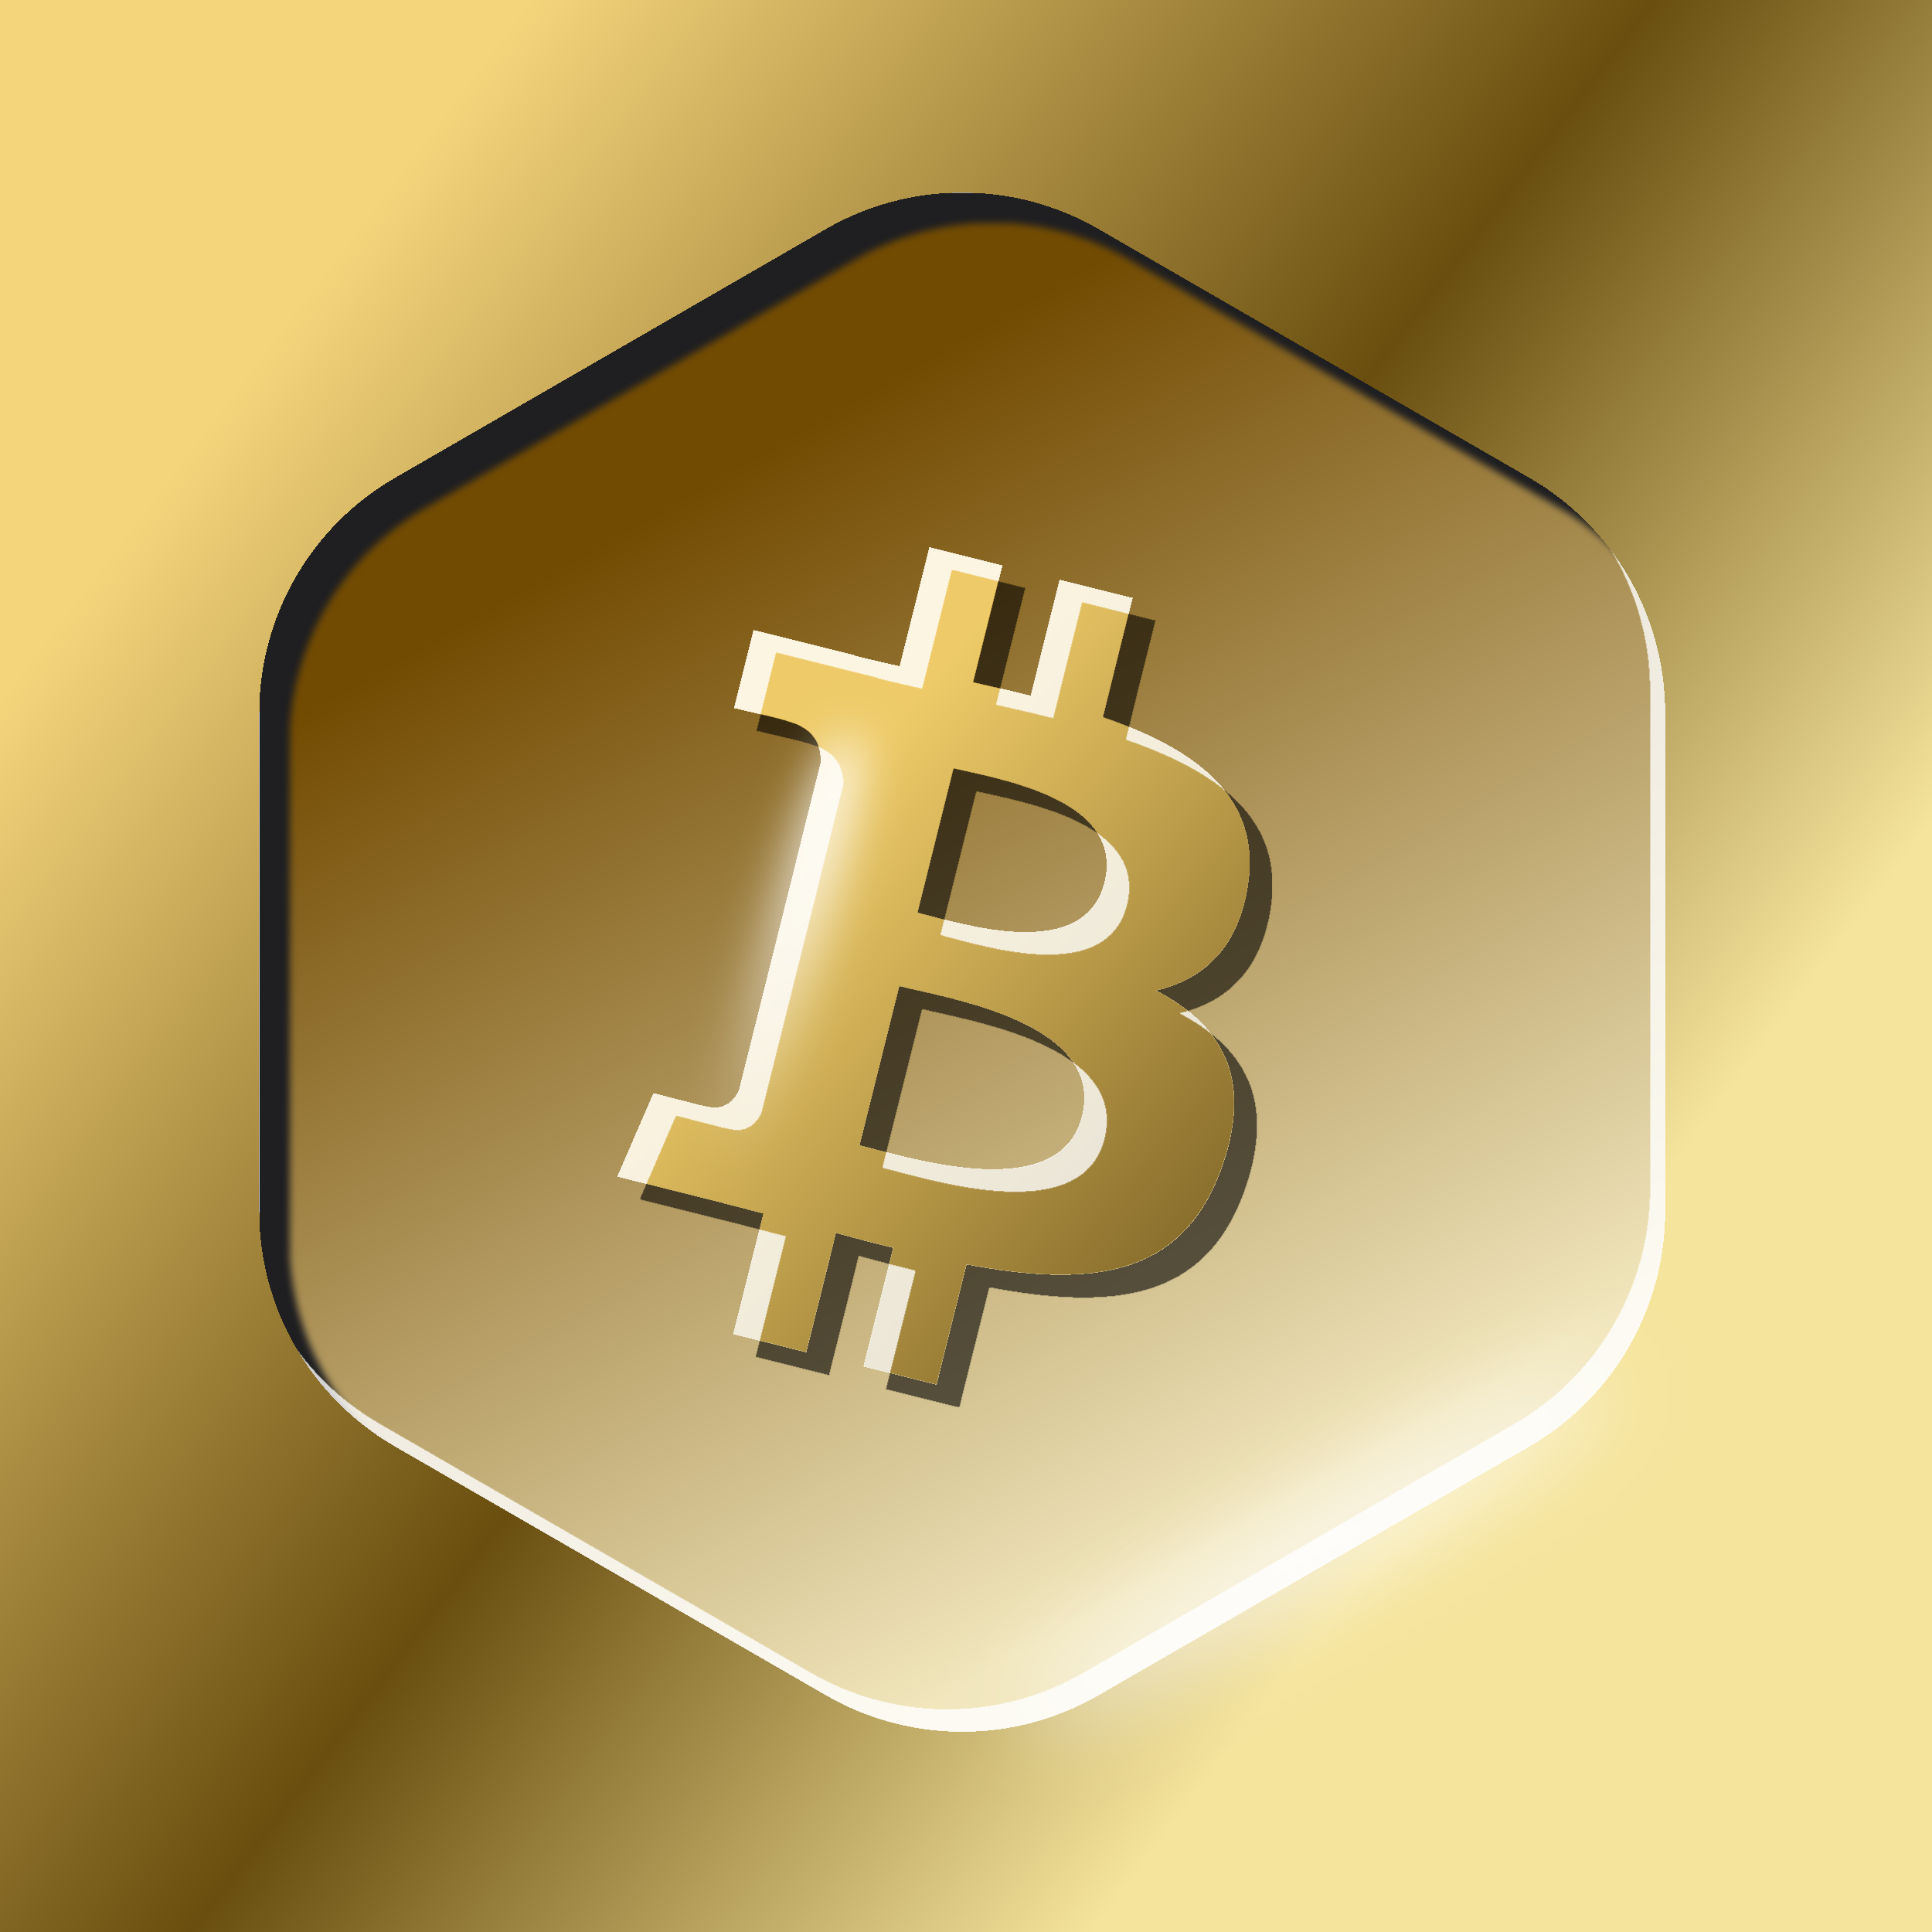
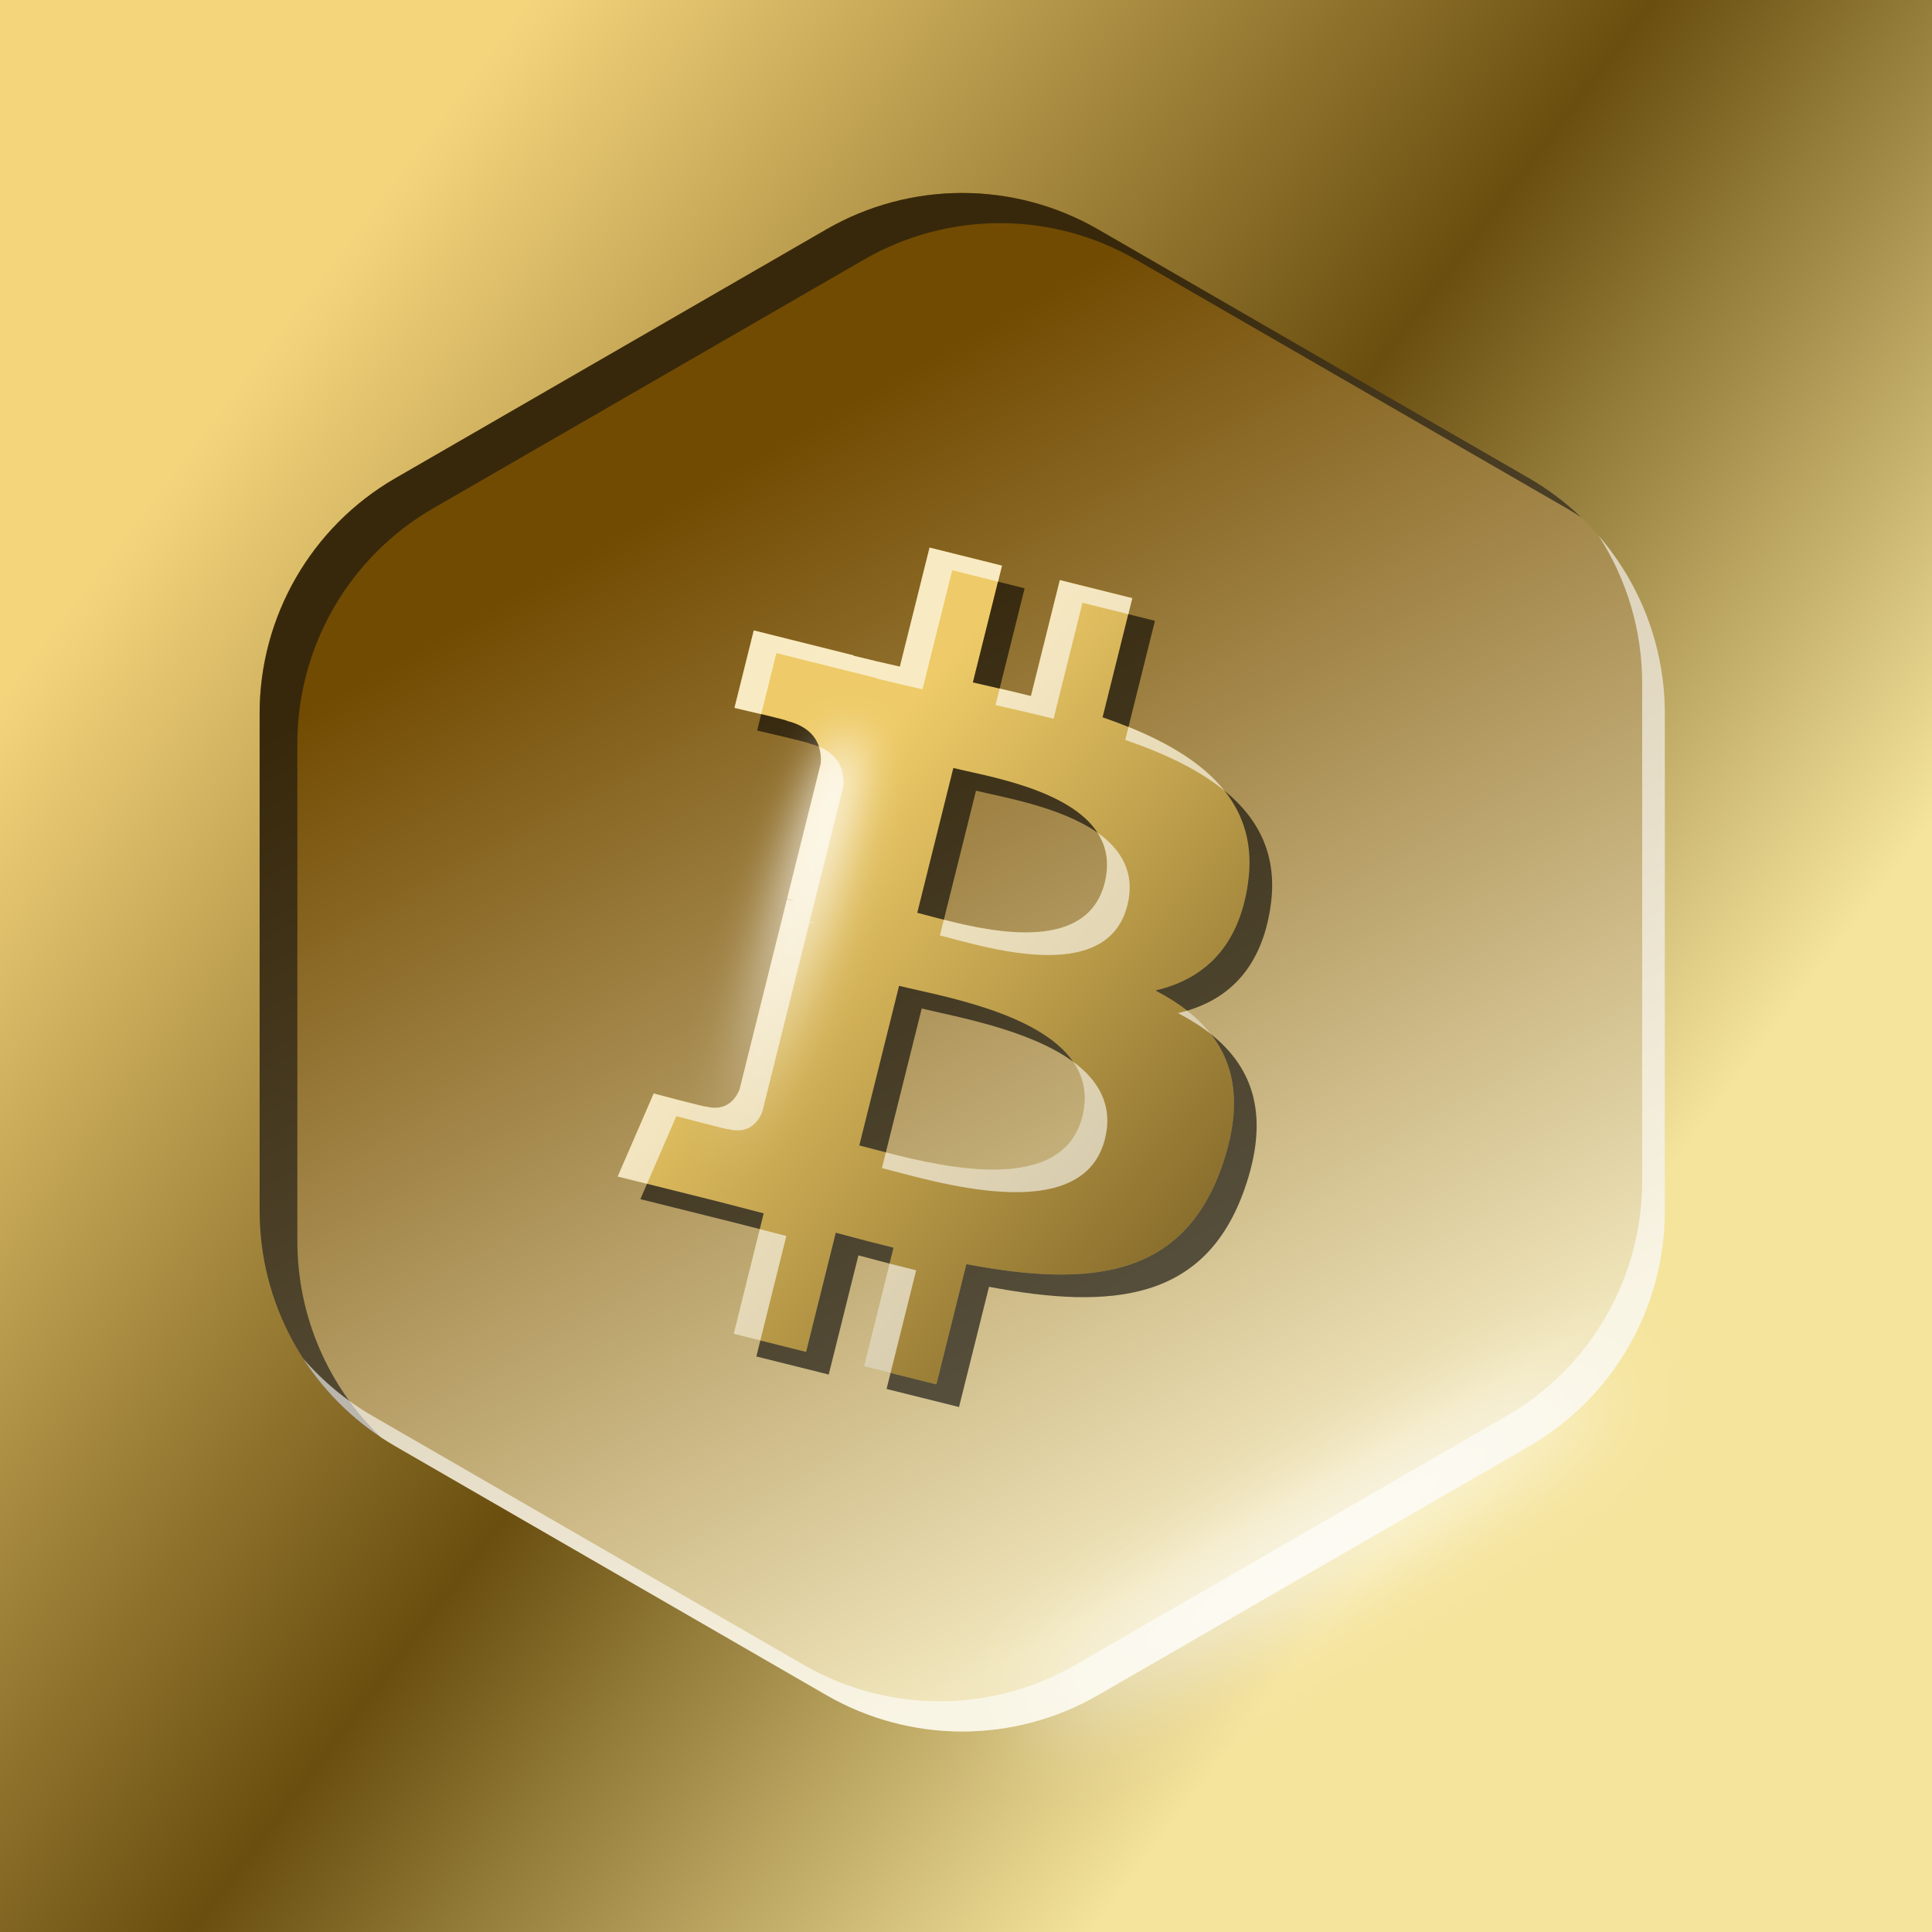
<svg xmlns="http://www.w3.org/2000/svg" width="256" height="256" viewBox="0 0 256 256" fill="none">
  <rect width="256" height="256" fill="url(#paint0_linear_5900_31613)" />
-   <g filter="url(#filter0_ii_5900_31613)">
-     <path d="M109.5 30.392C120.638 23.962 134.362 23.962 145.5 30.392L202.598 63.358C213.736 69.788 220.598 81.673 220.598 94.535V160.465C220.598 173.327 213.736 185.212 202.598 191.642L145.5 224.608C134.362 231.038 120.638 231.038 109.5 224.608L52.402 191.642C41.264 185.212 34.402 173.327 34.402 160.465V94.535C34.402 81.673 41.264 69.788 52.402 63.358L109.5 30.392Z" fill="url(#paint1_linear_5900_31613)" />
-   </g>
-   <g filter="url(#filter1_f_5900_31613)">
+   <path d="M109.5 30.392C120.638 23.962 134.362 23.962 145.5 30.392L202.598 63.358C213.736 69.788 220.598 81.673 220.598 94.535V160.465C220.598 173.327 213.736 185.212 202.598 191.642L145.5 224.608C134.362 231.038 120.638 231.038 109.5 224.608L52.402 191.642C41.264 185.212 34.402 173.327 34.402 160.465V94.535C34.402 81.673 41.264 69.788 52.402 63.358L109.5 30.392Z" fill="url(#paint1_linear_5900_31613)" />
+   <path opacity="0.6" d="M109.5 30.392C120.638 23.962 134.362 23.962 145.5 30.392L202.598 63.357C205.129 64.819 207.439 66.564 209.498 68.536C208.879 68.126 208.246 67.732 207.598 67.357L150.5 34.392C139.362 27.962 125.638 27.962 114.5 34.392L57.402 67.357C46.264 73.788 39.403 85.673 39.402 98.534V164.466C39.403 174.403 43.5 183.757 50.501 190.463C40.489 183.823 34.402 172.577 34.402 160.465V94.534C34.402 81.673 41.264 69.788 52.402 63.357L109.5 30.392Z" fill="#111111" />
+   <path opacity="0.6" d="M211.828 70.988C217.4 77.433 220.598 85.755 220.598 94.534V160.465C220.598 173.326 213.736 185.211 202.598 191.642L145.5 224.607C134.362 231.038 120.638 231.038 109.5 224.607L52.402 191.642C47.376 188.739 43.22 184.727 40.173 180.015C42.764 183.011 45.867 185.602 49.402 187.643L106.5 220.607C117.638 227.038 131.362 227.038 142.5 220.607L199.598 187.643C210.736 181.212 217.598 169.327 217.598 156.466V90.534C217.598 83.478 215.532 76.717 211.828 70.988Z" fill="white" />
+   <g filter="url(#filter0_f_5900_31613)">
    <ellipse cx="174.476" cy="205.138" rx="4" ry="45" transform="rotate(60 174.476 205.138)" fill="white" />
  </g>
-   <g filter="url(#filter2_di_5900_31613)">
-     <path d="M165.349 117.134C167.09 105.483 158.225 99.221 146.103 95.043L150.036 79.261L140.434 76.867L136.606 92.233C134.082 91.603 131.49 91.01 128.913 90.421L132.769 74.953L123.174 72.56L119.239 88.337C117.15 87.861 115.099 87.39 113.108 86.895L113.12 86.845L99.879 83.537L97.325 93.798C97.325 93.798 104.448 95.432 104.298 95.532C108.186 96.503 108.889 99.079 108.773 101.12L104.293 119.099C104.561 119.167 104.908 119.266 105.291 119.42C104.971 119.34 104.63 119.253 104.276 119.169L97.998 144.356C97.522 145.538 96.317 147.311 93.598 146.638C93.694 146.777 86.62 144.895 86.62 144.895L81.853 155.892L94.347 159.009C96.672 159.592 98.95 160.202 101.193 160.776L97.22 176.739L106.81 179.133L110.745 163.34C113.365 164.051 115.907 164.708 118.396 165.326L114.475 181.046L124.077 183.44L128.049 167.506C144.422 170.607 156.733 169.357 161.914 154.539C166.09 142.609 161.707 135.728 153.093 131.241C159.367 129.793 164.092 125.664 165.352 117.136L165.349 117.133L165.349 117.134ZM143.412 147.914C140.445 159.844 120.37 153.395 113.862 151.778L119.134 130.629C125.642 132.255 146.513 135.472 143.412 147.914H143.412ZM146.381 116.961C143.674 127.813 126.966 122.3 121.546 120.948L126.326 101.768C131.746 103.12 149.201 105.643 146.382 116.961H146.381Z" fill="url(#paint2_linear_5900_31613)" />
-   </g>
-   <g filter="url(#filter3_f_5900_31613)">
+   <path d="M165.349 117.134C167.09 105.483 158.225 99.221 146.103 95.043L150.036 79.261L140.434 76.867L136.606 92.233C134.082 91.603 131.49 91.01 128.913 90.421L132.769 74.953L123.174 72.56L119.239 88.337C117.15 87.861 115.099 87.39 113.108 86.895L113.12 86.845L99.879 83.537L97.325 93.798C97.325 93.798 104.448 95.432 104.298 95.532C108.186 96.503 108.889 99.079 108.773 101.12L104.293 119.099C104.561 119.167 104.908 119.266 105.291 119.42C104.971 119.34 104.63 119.253 104.276 119.169L97.998 144.356C97.522 145.538 96.317 147.311 93.598 146.638C93.694 146.777 86.62 144.895 86.62 144.895L81.853 155.892L94.347 159.009C96.672 159.592 98.95 160.202 101.193 160.776L97.22 176.739L106.81 179.133L110.745 163.34C113.365 164.051 115.907 164.708 118.396 165.326L114.475 181.046L124.077 183.44L128.049 167.506C144.422 170.607 156.733 169.357 161.914 154.539C166.09 142.609 161.707 135.728 153.093 131.241C159.367 129.793 164.092 125.664 165.352 117.136L165.349 117.133L165.349 117.134ZM143.412 147.914C140.445 159.844 120.37 153.395 113.862 151.778L119.134 130.629C125.642 132.255 146.513 135.472 143.412 147.914H143.412ZM146.381 116.961C143.674 127.813 126.966 122.3 121.546 120.948L126.326 101.768C131.746 103.12 149.201 105.643 146.382 116.961H146.381Z" fill="url(#paint2_linear_5900_31613)" />
+   <path opacity="0.6" d="M117.87 167.433C119.059 167.74 120.234 168.037 121.396 168.326L118.003 181.925L114.475 181.046L117.87 167.433ZM100.673 162.863C101.857 163.172 103.03 163.479 104.193 163.776L100.747 177.619L97.22 176.739L100.673 162.863ZM142.203 140.688C145.527 143.135 147.531 146.423 146.412 150.914L146.339 151.19C143.131 162.743 123.319 156.382 116.861 154.777L117.38 152.693C125.665 154.837 140.592 158.085 143.339 148.19L143.412 147.914C144.127 145.046 143.566 142.67 142.203 140.688ZM108.511 98.927C111.336 100.087 111.876 102.312 111.772 104.12L107.293 122.1C107.561 122.168 107.908 122.266 108.291 122.42C107.971 122.34 107.63 122.254 107.276 122.169L100.998 147.355C100.523 148.537 99.317 150.311 96.599 149.638C96.689 149.775 89.685 147.913 89.62 147.896L85.733 156.86L81.853 155.893L86.62 144.896C86.685 144.913 93.689 146.775 93.599 146.638C96.317 147.311 97.523 145.537 97.998 144.355L104.276 119.169C104.63 119.254 104.971 119.34 105.291 119.42C104.908 119.266 104.561 119.168 104.293 119.1L108.772 101.12C108.812 100.423 108.756 99.663 108.511 98.927ZM157.313 133.917C158.526 134.866 159.585 135.902 160.47 137.04C159.179 136.011 157.71 135.084 156.093 134.241C156.507 134.146 156.914 134.036 157.313 133.917ZM145.429 110.34C148.531 112.527 150.471 115.587 149.382 119.962H149.381C146.674 130.813 129.966 125.3 124.546 123.948L125.063 121.868C132.128 123.676 144.123 126.012 146.381 116.962H146.382C147.044 114.302 146.586 112.127 145.429 110.34ZM149.532 96.321C154.899 98.489 159.388 101.189 162.239 104.762C158.827 101.975 154.26 99.82 149.104 98.043L149.532 96.321ZM150.036 79.261L149.507 81.381L143.435 79.867L139.606 95.233C137.082 94.603 134.489 94.01 131.913 93.422L132.457 91.237C133.851 91.562 135.239 91.892 136.606 92.233L140.435 76.867L150.036 79.261ZM132.77 74.953L132.24 77.072L126.174 75.56L122.239 91.337C120.15 90.861 118.099 90.39 116.108 89.894L116.119 89.846L102.879 86.537L100.865 94.626C99.115 94.208 97.347 93.803 97.325 93.798L99.879 83.537L113.119 86.846L113.108 86.894C115.099 87.39 117.15 87.861 119.239 88.337L123.174 72.56L132.77 74.953Z" fill="white" />
+   <path opacity="0.6" d="M160.469 137.04C166.051 141.491 168.306 147.849 164.914 157.539C159.733 172.357 147.422 173.606 131.049 170.506L127.076 186.439L117.475 184.046L118.003 181.925L124.076 183.439L128.049 167.506C144.422 170.606 156.733 169.357 161.914 154.539C164.608 146.842 163.738 141.247 160.469 137.04ZM110.744 163.34C113.364 164.051 115.908 164.707 118.397 165.326L117.87 167.433C116.515 167.082 115.14 166.719 113.744 166.34L109.81 182.133L100.22 179.739L100.747 177.619L106.81 179.133L110.744 163.34ZM94.348 159.009C96.672 159.592 98.95 160.203 101.193 160.776L100.673 162.863C99.575 162.577 98.467 162.29 97.348 162.009L84.853 158.893L85.733 156.86L94.348 159.009ZM119.134 130.629C124.142 131.88 137.653 134.075 142.203 140.688C136.318 136.357 126.293 134.668 122.134 133.629L117.38 152.693C115.991 152.334 114.789 152.008 113.862 151.777L119.134 130.629ZM162.24 104.762C166.848 108.525 169.349 113.44 168.349 120.134L168.352 120.136C167.175 128.102 162.974 132.229 157.313 133.918C156.06 132.938 154.646 132.05 153.093 131.241C159.367 129.794 164.092 125.664 165.352 117.136L165.349 117.134C166.103 112.088 164.867 108.054 162.24 104.762ZM126.326 101.768C130.472 102.802 141.659 104.522 145.428 110.339C140.504 106.868 132.651 105.597 129.326 104.768L125.064 121.868C123.658 121.508 122.446 121.173 121.546 120.948L126.326 101.768ZM100.865 94.626C102.628 95.047 104.373 95.482 104.298 95.532C106.858 96.171 108.036 97.507 108.51 98.927C108.145 98.777 107.743 98.643 107.298 98.532C107.448 98.432 100.39 96.813 100.325 96.798L100.865 94.626ZM153.035 82.261L149.531 96.321C148.424 95.874 147.279 95.448 146.103 95.043L149.506 81.381L153.035 82.261ZM135.77 77.953L132.457 91.237C131.278 90.963 130.094 90.692 128.913 90.422L132.24 77.072L135.77 77.953Z" fill="black" />
+   <g filter="url(#filter1_f_5900_31613)">
    <ellipse cx="104.701" cy="125.92" rx="4" ry="30" transform="rotate(15.7767 104.701 125.92)" fill="url(#paint3_linear_5900_31613)" />
  </g>
  <defs>
-     <filter id="filter0_ii_5900_31613" x="34.402" y="25.569" width="187.195" height="204.861" filterUnits="userSpaceOnUse" color-interpolation-filters="sRGB">
-       <feFlood flood-opacity="0" result="BackgroundImageFix" />
-       <feBlend mode="normal" in="SourceGraphic" in2="BackgroundImageFix" result="shape" />
-       <feColorMatrix in="SourceAlpha" type="matrix" values="0 0 0 0 0 0 0 0 0 0 0 0 0 0 0 0 0 0 127 0" result="hardAlpha" />
-       <feOffset dx="4" dy="4" />
-       <feGaussianBlur stdDeviation="0.5" />
-       <feComposite in2="hardAlpha" operator="arithmetic" k2="-1" k3="1" />
-       <feColorMatrix type="matrix" values="0 0 0 0 0.12 0 0 0 0 0.12 0 0 0 0 0.13 0 0 0 1 0" />
-       <feBlend mode="normal" in2="shape" result="effect1_innerShadow_5900_31613" />
-       <feColorMatrix in="SourceAlpha" type="matrix" values="0 0 0 0 0 0 0 0 0 0 0 0 0 0 0 0 0 0 127 0" result="hardAlpha" />
-       <feOffset dx="-2" dy="-3" />
-       <feComposite in2="hardAlpha" operator="arithmetic" k2="-1" k3="1" />
-       <feColorMatrix type="matrix" values="0 0 0 0 1 0 0 0 0 1 0 0 0 0 1 0 0 0 0.8 0" />
-       <feBlend mode="normal" in2="effect1_innerShadow_5900_31613" result="effect2_innerShadow_5900_31613" />
-     </filter>
-     <filter id="filter1_f_5900_31613" x="123.453" y="170.369" width="102.047" height="69.537" filterUnits="userSpaceOnUse" color-interpolation-filters="sRGB">
+     <filter id="filter0_f_5900_31613" x="123.453" y="170.369" width="102.047" height="69.537" filterUnits="userSpaceOnUse" color-interpolation-filters="sRGB">
      <feFlood flood-opacity="0" result="BackgroundImageFix" />
      <feBlend mode="normal" in="SourceGraphic" in2="BackgroundImageFix" result="shape" />
      <feGaussianBlur stdDeviation="6" result="effect1_foregroundBlur_5900_31613" />
    </filter>
-     <filter id="filter2_di_5900_31613" x="81.853" y="72.56" width="86.715" height="113.88" filterUnits="userSpaceOnUse" color-interpolation-filters="sRGB">
-       <feFlood flood-opacity="0" result="BackgroundImageFix" />
-       <feColorMatrix in="SourceAlpha" type="matrix" values="0 0 0 0 0 0 0 0 0 0 0 0 0 0 0 0 0 0 127 0" result="hardAlpha" />
-       <feOffset dx="3" dy="3" />
-       <feComposite in2="hardAlpha" operator="out" />
-       <feColorMatrix type="matrix" values="0 0 0 0 0 0 0 0 0 0 0 0 0 0 0 0 0 0 0.6 0" />
-       <feBlend mode="normal" in2="BackgroundImageFix" result="effect1_dropShadow_5900_31613" />
-       <feBlend mode="normal" in="SourceGraphic" in2="effect1_dropShadow_5900_31613" result="shape" />
-       <feColorMatrix in="SourceAlpha" type="matrix" values="0 0 0 0 0 0 0 0 0 0 0 0 0 0 0 0 0 0 127 0" result="hardAlpha" />
-       <feOffset dx="3" dy="3" />
-       <feComposite in2="hardAlpha" operator="arithmetic" k2="-1" k3="1" />
-       <feColorMatrix type="matrix" values="0 0 0 0 1 0 0 0 0 1 0 0 0 0 1 0 0 0 0.8 0" />
-       <feBlend mode="normal" in2="shape" result="effect2_innerShadow_5900_31613" />
-     </filter>
-     <filter id="filter3_f_5900_31613" x="89.68" y="91.029" width="30.043" height="69.782" filterUnits="userSpaceOnUse" color-interpolation-filters="sRGB">
+     <filter id="filter1_f_5900_31613" x="89.68" y="91.029" width="30.043" height="69.782" filterUnits="userSpaceOnUse" color-interpolation-filters="sRGB">
      <feFlood flood-opacity="0" result="BackgroundImageFix" />
      <feBlend mode="normal" in="SourceGraphic" in2="BackgroundImageFix" result="shape" />
      <feGaussianBlur stdDeviation="3" result="effect1_foregroundBlur_5900_31613" />
    </filter>
    <linearGradient id="paint0_linear_5900_31613" x1="90.21" y1="-26.695" x2="260.985" y2="102.618" gradientUnits="userSpaceOnUse">
      <stop stop-color="#F5D57C" />
      <stop offset="0.555" stop-color="#694E0F" />
      <stop offset="1" stop-color="#F5E49C" />
    </linearGradient>
    <linearGradient id="paint1_linear_5900_31613" x1="102.5" y1="59" x2="179.5" y2="194" gradientUnits="userSpaceOnUse">
      <stop stop-color="#724B02" />
      <stop offset="1" stop-color="#F1E6BC" />
    </linearGradient>
    <linearGradient id="paint2_linear_5900_31613" x1="115.426" y1="99.236" x2="191.26" y2="164.814" gradientUnits="userSpaceOnUse">
      <stop stop-color="#EECB68" />
      <stop offset="1" stop-color="#654D17" />
    </linearGradient>
    <linearGradient id="paint3_linear_5900_31613" x1="104.701" y1="95.92" x2="104.701" y2="155.92" gradientUnits="userSpaceOnUse">
      <stop stop-color="white" />
      <stop offset="1" stop-color="white" stop-opacity="0" />
    </linearGradient>
  </defs>
</svg>
